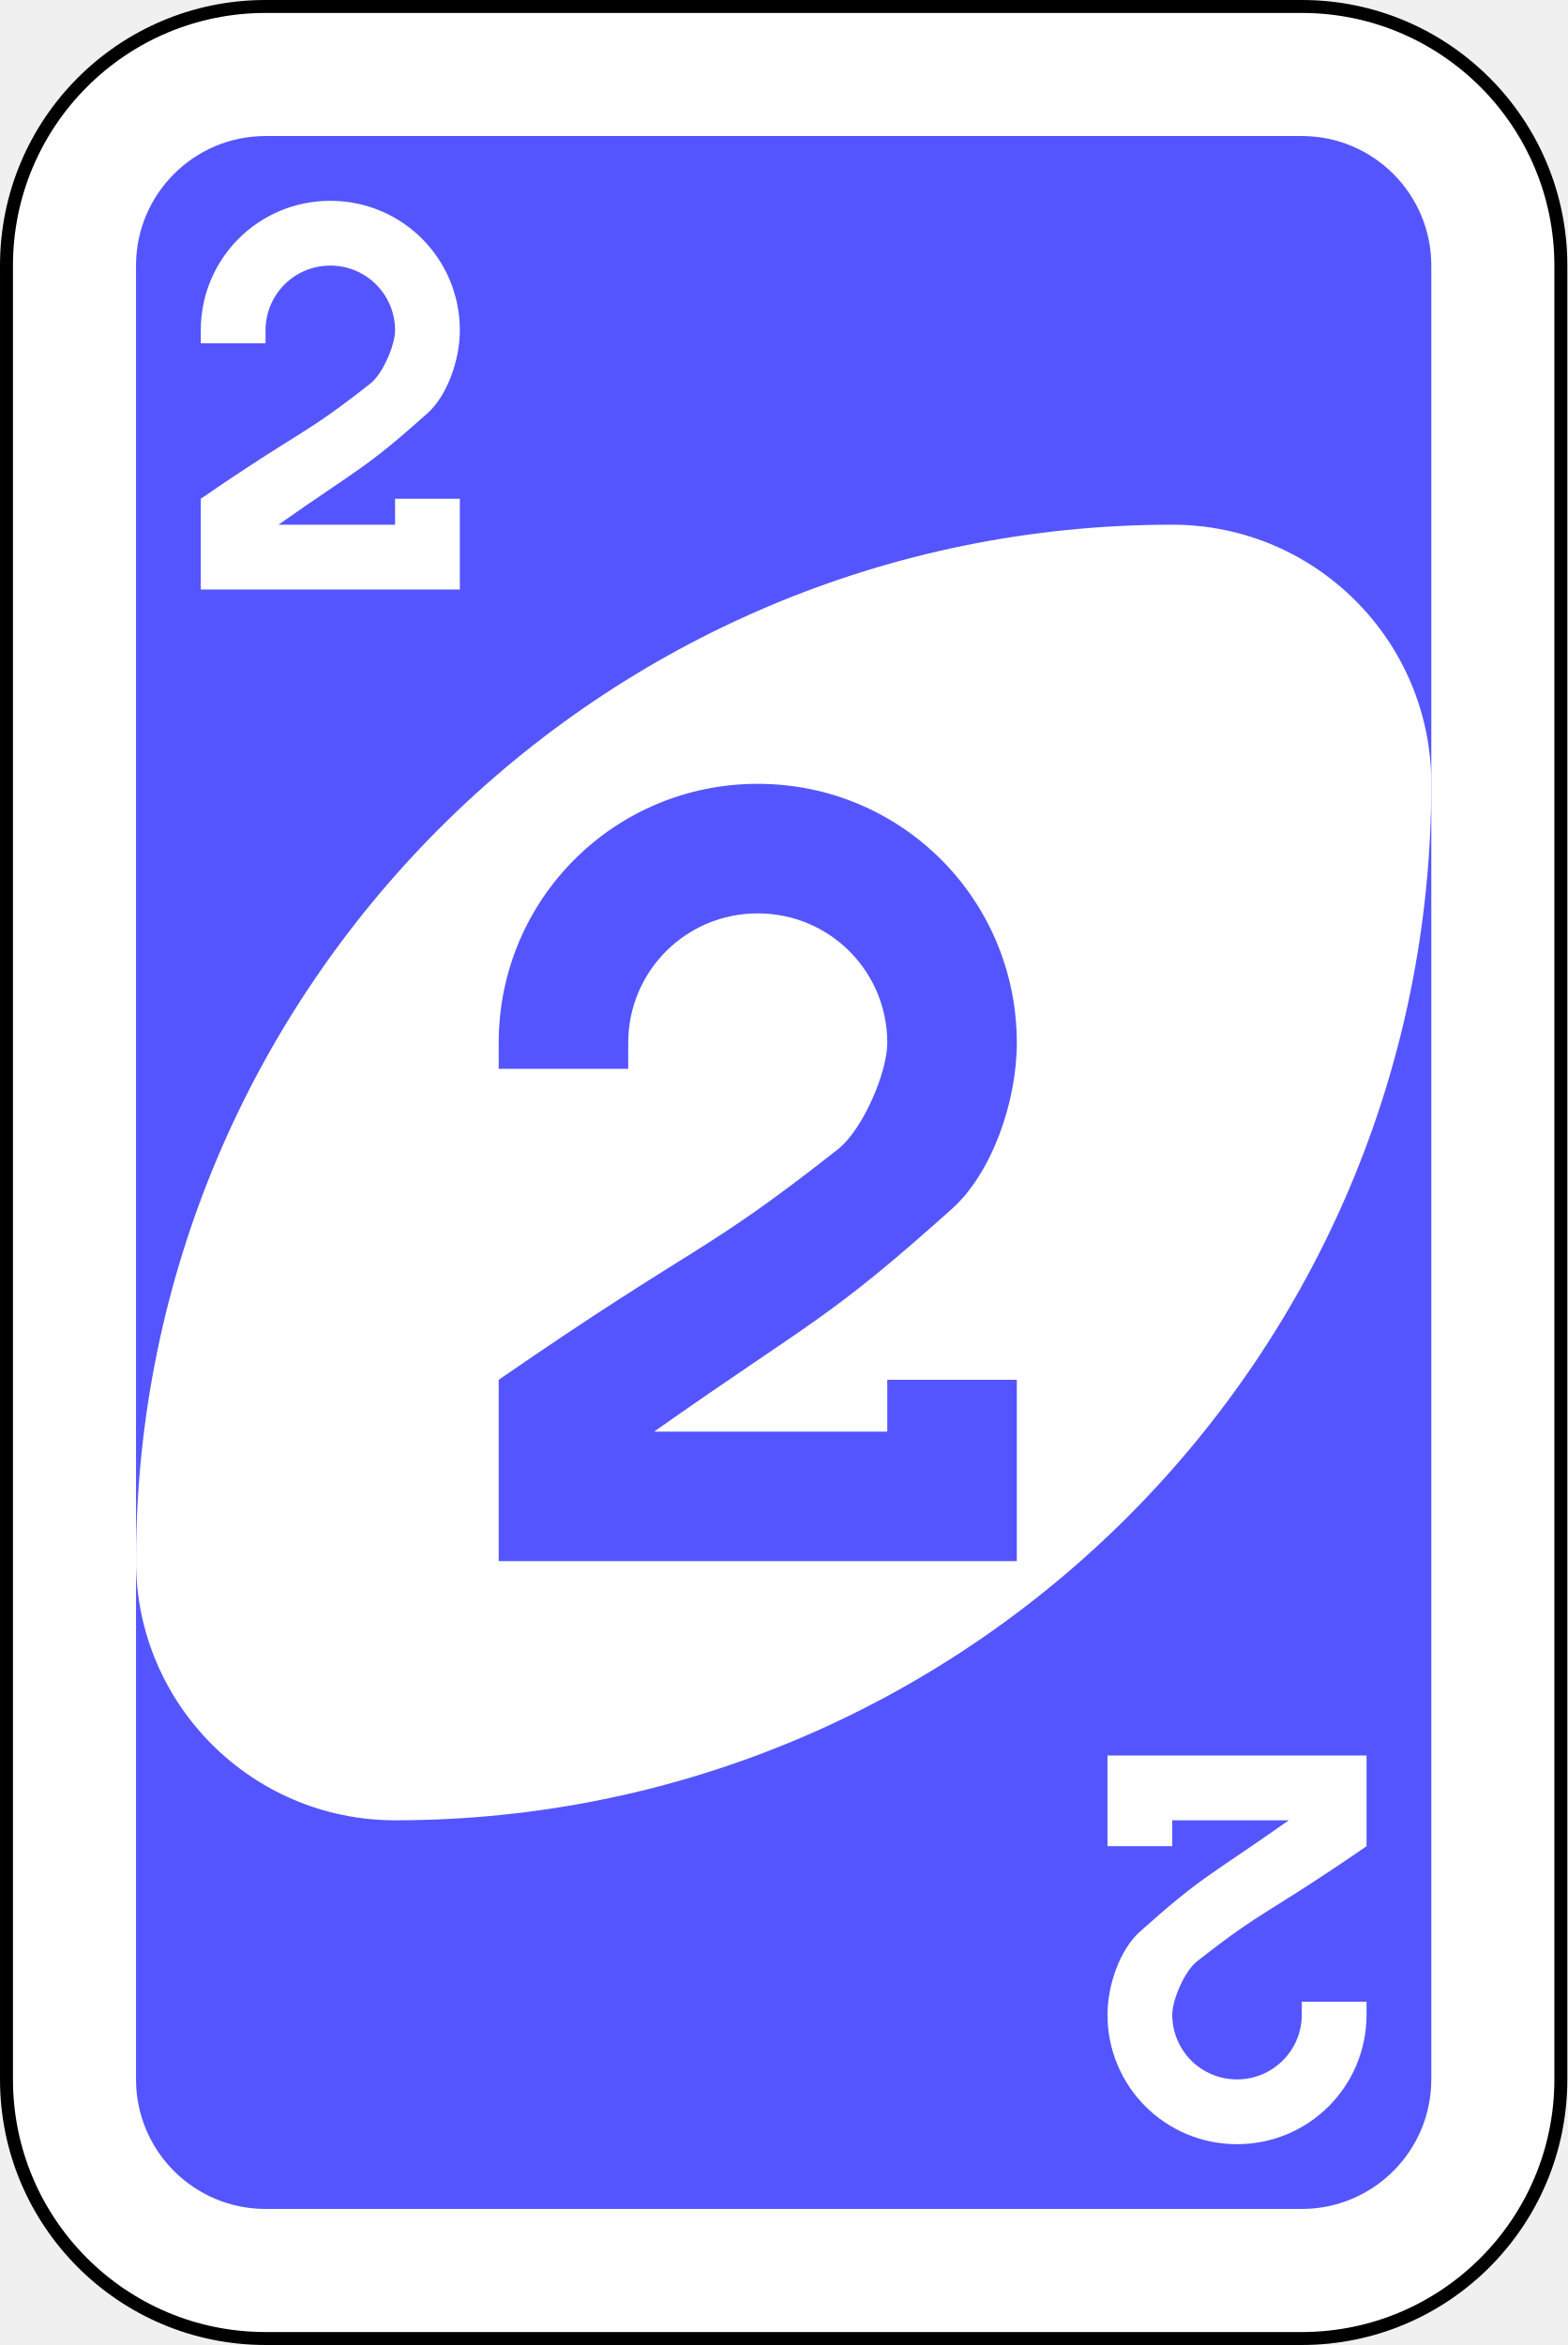
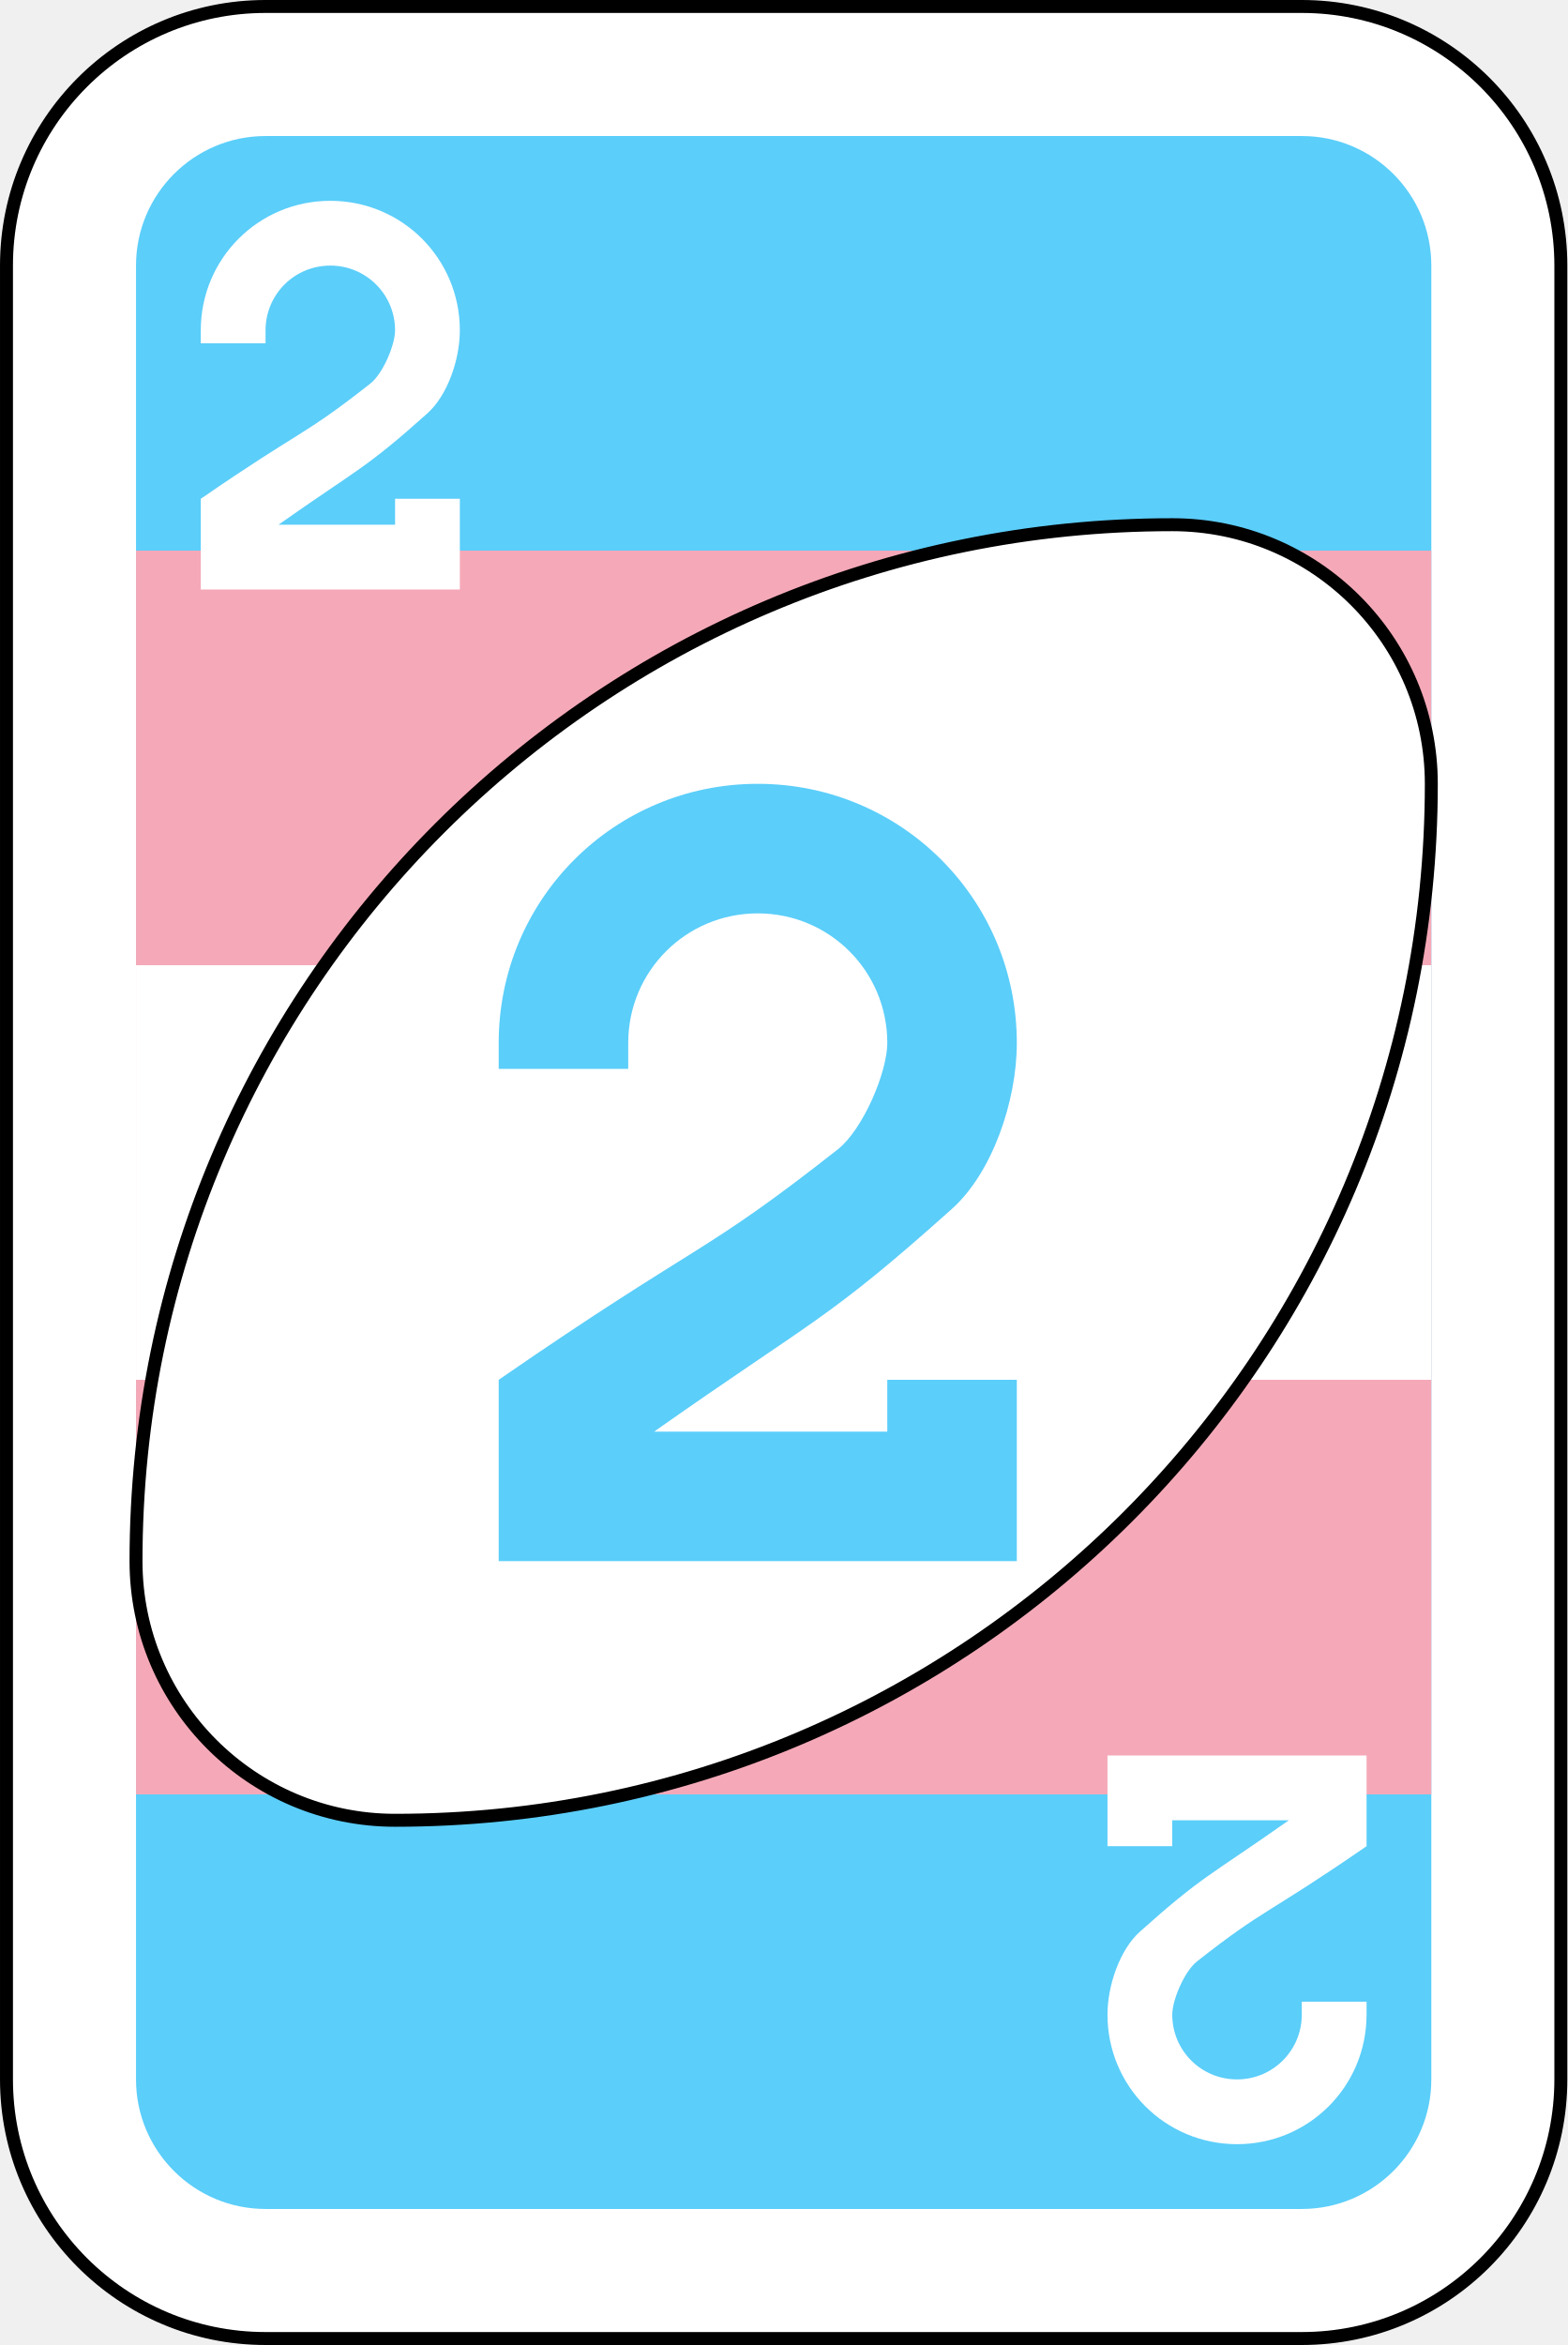
<svg xmlns="http://www.w3.org/2000/svg" width="68.298mm" height="102.164mm" viewBox="0 0 242 362" id="svg6717" version="1.1">
  <defs id="defs6719" />
  <g id="layer1" transform="translate(-236.1428,-337.0765)">
-     <g id="g6571-4" transform="matrix(4,0,0,4,-242.8572,-991.3724)">
-       <rect style="fill:#ffffff;fill-opacity:1;fill-rule:evenodd;stroke:#000000;stroke-width:0.5;stroke-miterlimit:4;stroke-dasharray:none" id="rect2987-8-8" y="332.362" x="120" ry="10" rx="10" height="90" width="60" />
-       <rect style="fill:#5555ff;fill-opacity:1;fill-rule:evenodd;stroke:none" id="rect3757-26-2" y="337.362" x="125" ry="5" rx="5" height="80" width="50" />
-       <path style="fill:#ffffff;fill-opacity:1;fill-rule:evenodd;stroke:none" id="path3773-0-4-8-4-60-0" d="m 165,352.362 c -22.091,0 -40,17.909 -40,40 0,5.523 4.477,10 10,10 22.091,0 40,-17.909 40,-40 0,-5.523 -4.477,-10 -10,-10 z" />
-       <path style="fill:#5555ff;fill-opacity:1;stroke:none" id="rect3163-52-9-8-1-1-2-7-3-6-5-5" d="m 149,362.362 c -5.54,0 -10,4.46 -10,10 l 0,1 5,0 0,-1 c 0,-2.77 2.23,-5 5,-5 2.77,0 5,2.23 5,5 0,1.127 -0.936,3.34 -1.912,4.109 -5.305,4.175 -5.249,3.485 -13.088,8.891 l 0,7 10,0 10,0 0,-5 0,-2 -5,0 0,2 -5,0 -4,0 c 6.19,-4.359 6.643,-4.253 11.493,-8.594 1.554,-1.391 2.507,-4.151 2.507,-6.406 0,-5.54 -4.46,-10 -10,-10 z" />
-       <path style="fill:#ffffff;fill-opacity:1;stroke:none" id="rect3163-52-9-8-1-1-2-7-3-6-0-9-5" d="m 132.5,339.862 c -2.77,0 -5,2.23 -5,5 l 0,0.5 2.5,0 0,-0.5 c 0,-1.385 1.115,-2.5 2.5,-2.5 1.385,0 2.5,1.115 2.5,2.5 0,0.564 -0.468,1.67 -0.956,2.055 -2.652,2.087 -2.624,1.743 -6.544,4.445 l 0,3.5 5,0 5,0 0,-2.5 0,-1 -2.5,0 0,1 -2.5,0 -2,0 c 3.095,-2.179 3.321,-2.127 5.747,-4.297 0.777,-0.695 1.253,-2.076 1.253,-3.203 0,-2.77 -2.23,-5 -5,-5 z" />
-       <path style="fill:#ffffff;fill-opacity:1;stroke:none" id="rect3163-52-9-8-1-1-2-7-3-6-0-4-9" d="m 167.5,414.862 c 2.77,0 5,-2.23 5,-5 l 0,-0.5 -2.5,0 0,0.5 c 0,1.385 -1.115,2.5 -2.5,2.5 -1.385,0 -2.5,-1.115 -2.5,-2.5 0,-0.564 0.468,-1.67 0.956,-2.055 2.652,-2.087 2.624,-1.743 6.544,-4.445 l 0,-3.5 -5,0 -5,0 0,2.5 0,1 2.5,0 0,-1 2.5,0 2,0 c -3.095,2.179 -3.321,2.127 -5.747,4.297 -0.777,0.695 -1.253,2.076 -1.253,3.203 0,2.77 2.23,5 5,5 z" />
+     <g id="layer1-3" transform="translate(-1.5249649e-4,-1.4150528e-4)">
+       <rect style="fill:#ffffff;fill-opacity:1;fill-rule:evenodd;stroke:#000000;stroke-width:2;stroke-miterlimit:4;stroke-dasharray:none" id="rect2987-1-8" y="338.076" x="237.143" ry="40" rx="40" height="360" width="240" />
+       <rect style="fill:#5bcefa;fill-opacity:1;fill-rule:evenodd;stroke:none;stroke-width:4" id="rect3757-5-07" y="358.076" x="257.143" ry="20" rx="20" height="320" width="200" />
+       <path fill="#f5a9b8" d="m 257.143,422.077 h 200 v 192 h -200 z" id="path7858" style="stroke-width:0.408" />
+       <path fill="#ffffff" d="m 257.143,486.077 h 200 v 64 h -200 z" id="path7860" style="stroke:none;stroke-width:0.408" />
+       <path style="fill:#ffffff;fill-opacity:1;fill-rule:evenodd;stroke:#000000;stroke-width:2;stroke-miterlimit:4;stroke-dasharray:none;stroke-opacity:1" id="path3773-0-4-8-4-2-7" d="m 417.143,418.076 c -88.366,0 -160,71.634 -160,160 0,22.091 17.909,40 40,40 88.366,0 160,-71.634 160,-160 0,-22.091 -17.909,-40 -40,-40 z" />
    </g>
+     <path style="fill:#5bcefa;fill-opacity:1;stroke:none;stroke-width:4" id="rect3163-52-9-8-1-1-2-7-3-6-5-5" d="m 353.143,458.076 c -22.16,0 -40,17.84 -40,40 v 4 h 20 v -4 c 0,-11.08 8.92,-20 20,-20 11.08,0 20,8.92 20,20 0,4.51 -3.742,13.361 -7.65,16.436 -21.219,16.7 -20.995,13.942 -52.35,35.564 v 28 h 40 40 v -20 -8 h -20 v 8 h -20 -16 c 24.76,-17.435 26.571,-17.012 45.972,-34.375 6.216,-5.563 10.028,-16.604 10.028,-25.625 0,-22.16 -17.84,-40 -40,-40 z" />
+     <path style="fill:#ffffff;fill-opacity:1;stroke:none;stroke-width:4" id="rect3163-52-9-8-1-1-2-7-3-6-0-9-5" d="m 287.143,368.076 c -11.08,0 -20,8.92 -20,20 v 2 h 10 v -2 c 0,-5.54 4.46,-10 10,-10 5.54,0 10,4.46 10,10 0,2.255 -1.871,6.68 -3.825,8.218 -10.61,8.35 -10.498,6.971 -26.175,17.782 v 14 h 20 20 v -10 -4 h -10 v 4 h -10 -8 c 12.38,-8.717 13.285,-8.506 22.986,-17.187 3.108,-2.782 5.014,-8.302 5.014,-12.813 0,-11.08 -8.92,-20 -20,-20 z" />
+     <path style="fill:#ffffff;fill-opacity:1;stroke:none;stroke-width:4" id="rect3163-52-9-8-1-1-2-7-3-6-0-4-9" d="m 427.143,668.076 c 11.08,0 20,-8.92 20,-20 v -2 h -10 v 2 c 0,5.54 -4.46,10 -10,10 -5.54,0 -10,-4.46 -10,-10 0,-2.255 1.871,-6.68 3.825,-8.218 10.61,-8.35 10.498,-6.971 26.175,-17.782 v -14 h -20 -20 v 10 4 h 10 v -4 h 10 8 c -12.38,8.717 -13.285,8.506 -22.986,17.187 -3.108,2.782 -5.014,8.302 -5.014,12.813 0,11.08 8.92,20 20,20 z" />
  </g>
</svg>
